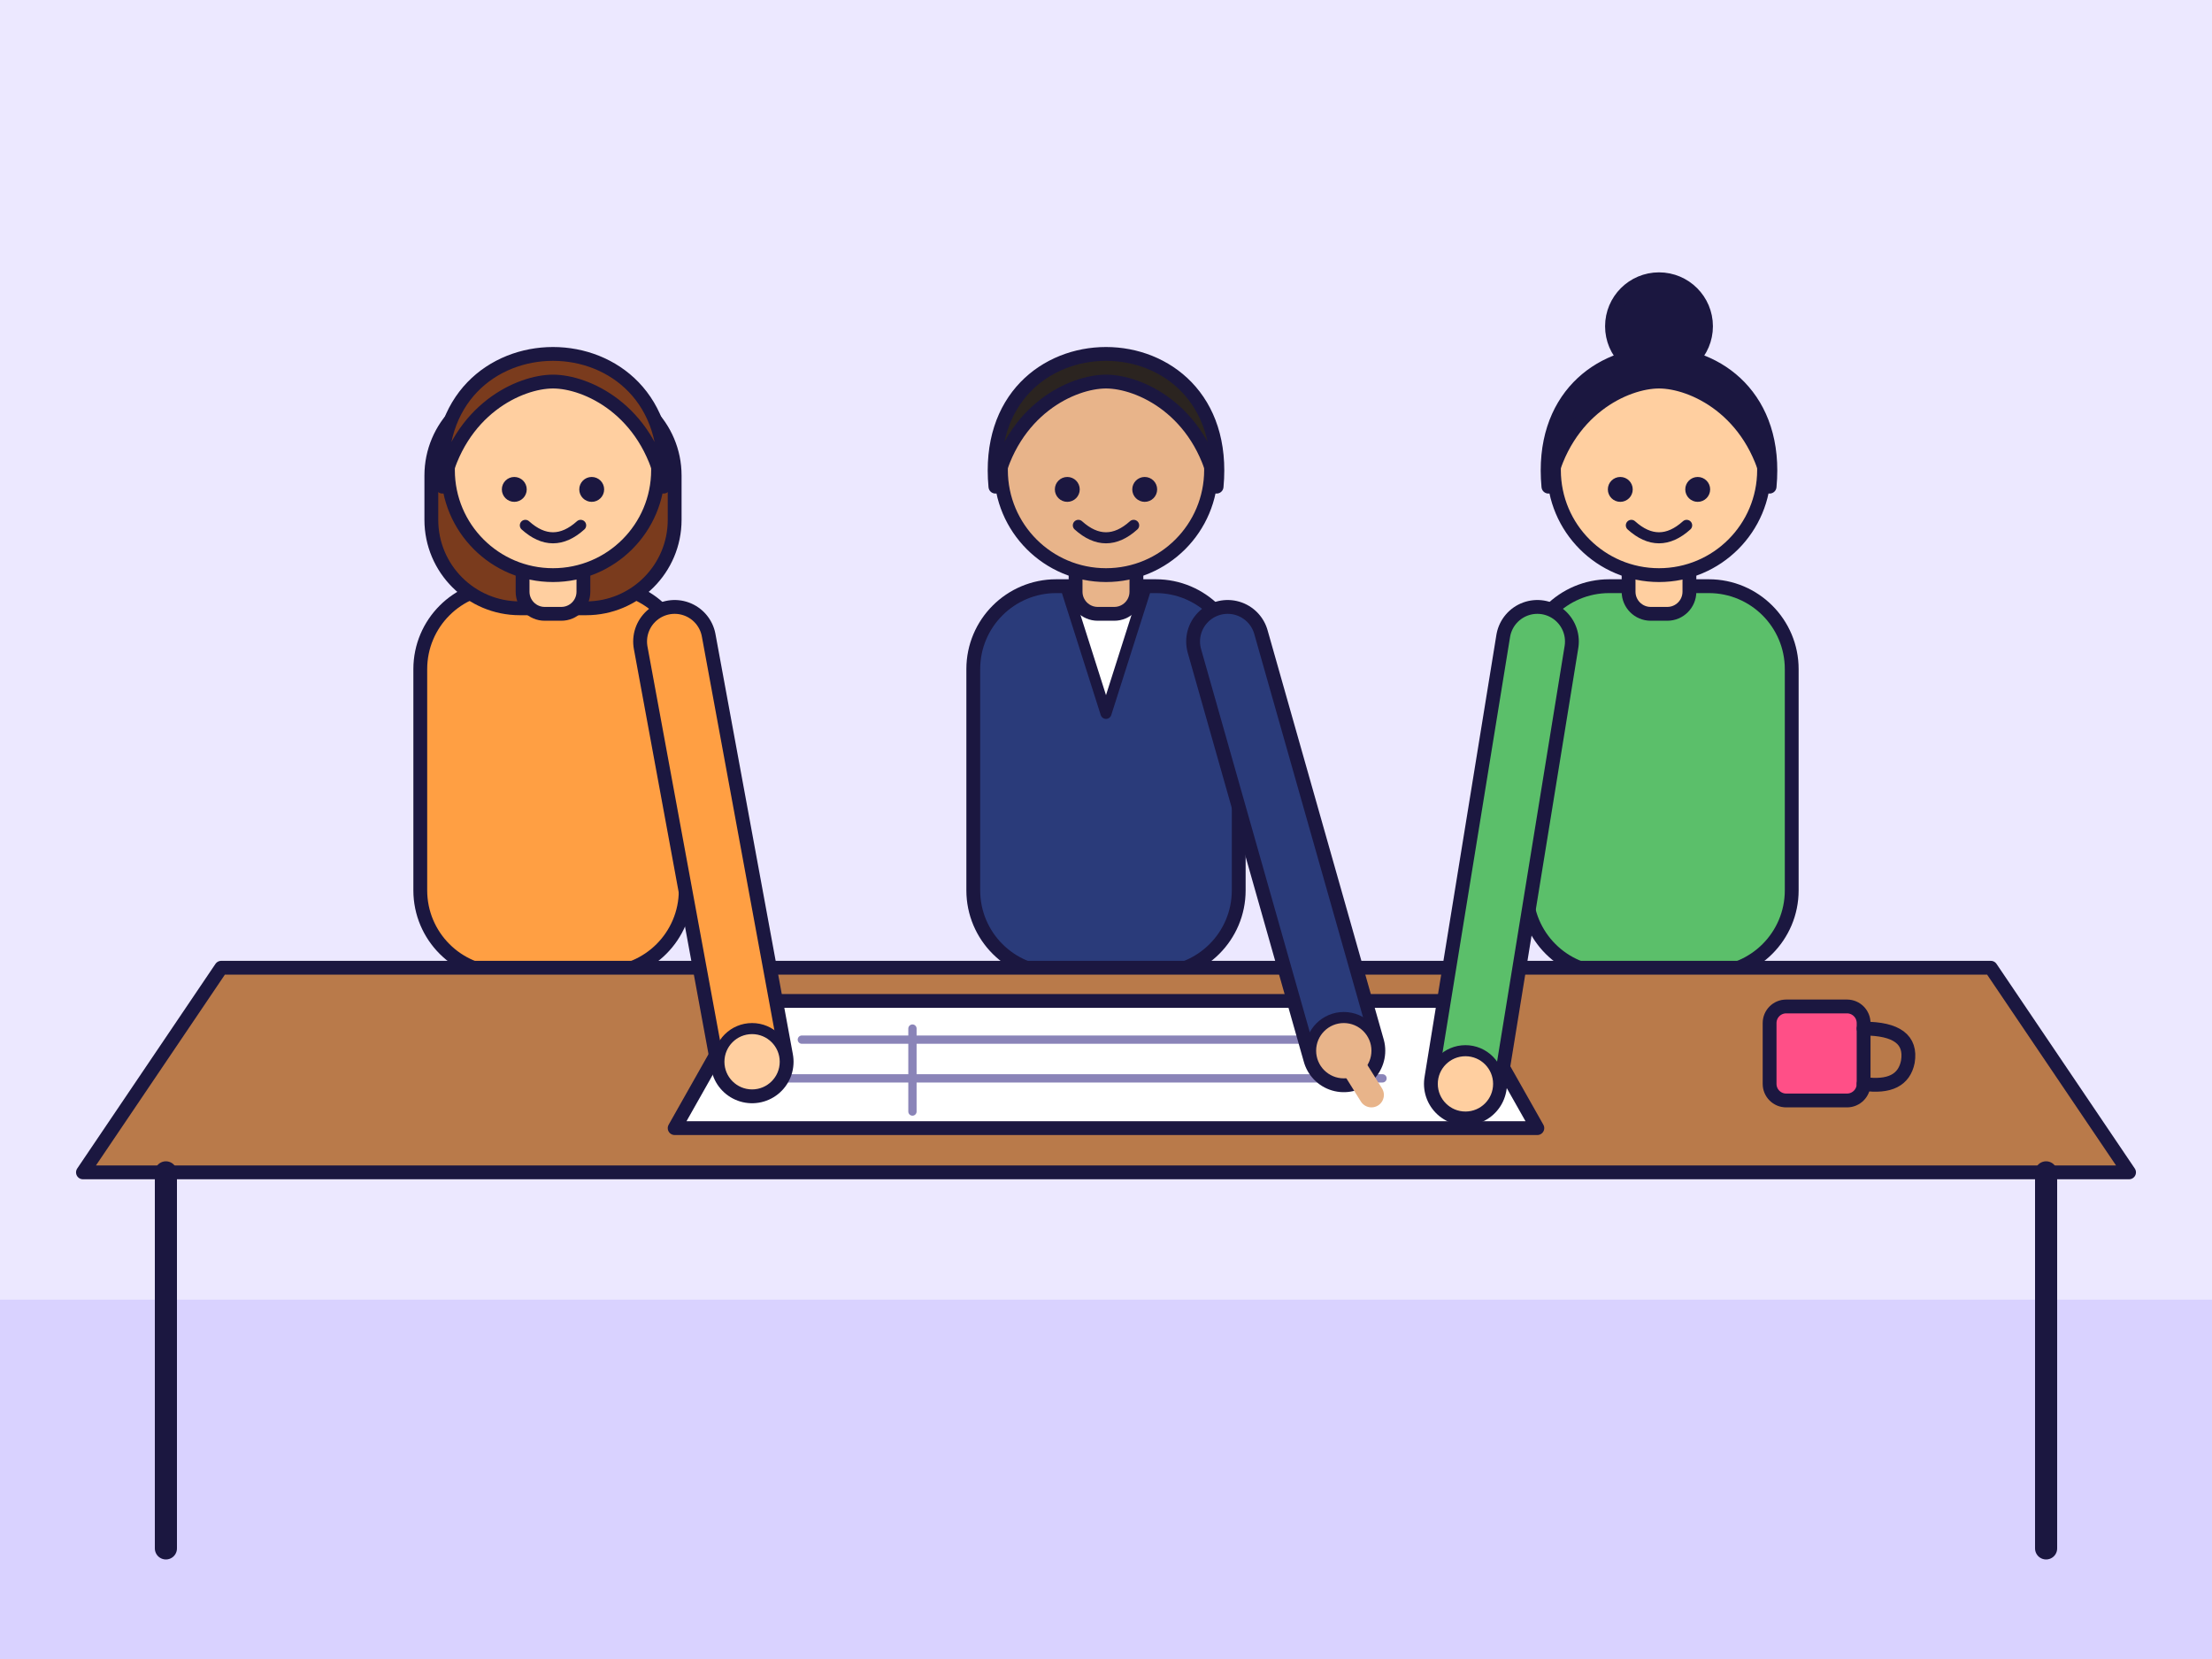
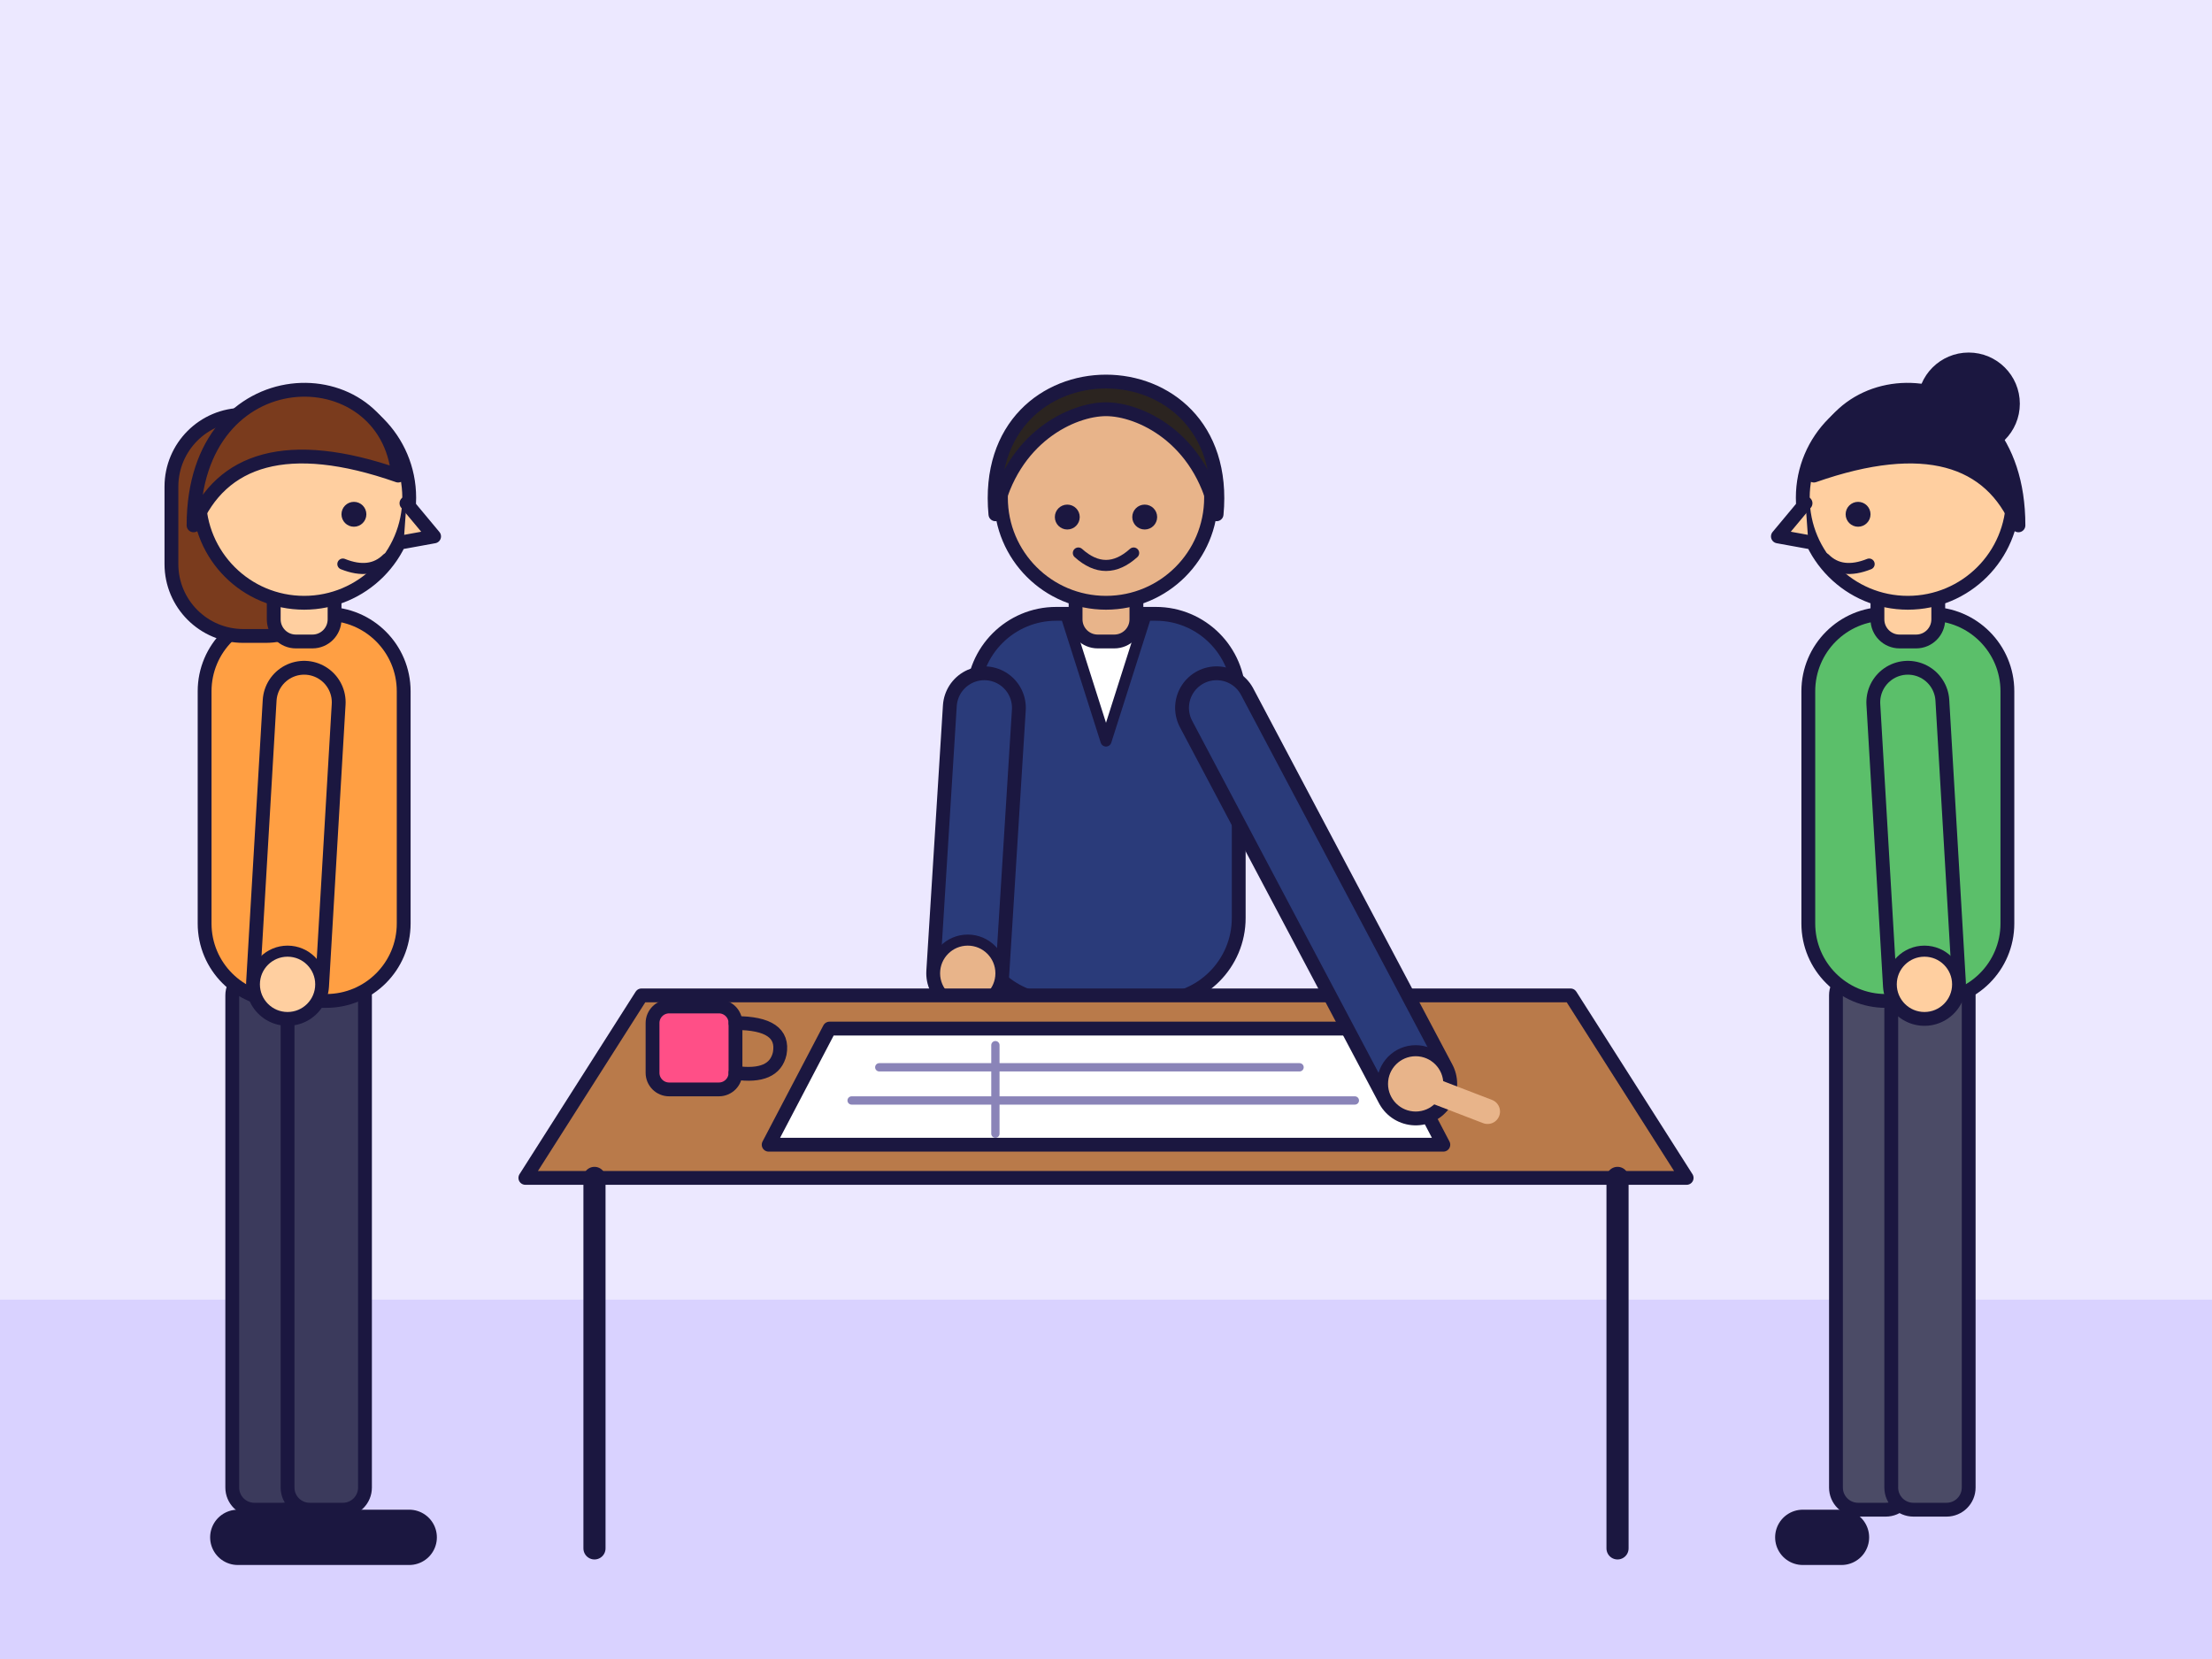
<svg xmlns="http://www.w3.org/2000/svg" viewBox="0 0 800 600" role="img">
  <rect width="800" height="600" fill="#f5f3ff" />
  <rect x="0" y="0" width="800" height="470" fill="#ece8ff" />
  <rect x="0" y="470" width="800" height="130" fill="#d9d2ff" />
  <g stroke="#1b1740" stroke-width="5" stroke-linecap="round" stroke-linejoin="round">
-     <rect x="152" y="212" width="96" height="140" rx="30" fill="#ff9f43" />
-     <rect x="156" y="140" width="88" height="80" rx="32" fill="#7a3b1d" />
-     <rect x="189" y="198" width="22" height="24" rx="8" fill="#ffcfa0" />
-     <circle cx="200" cy="170" r="38" fill="#ffcfa0" />
-     <path d="M160 176C154 112 246 112 240 176C234 148 212 138 200 138C188 138 166 148 160 176Z" fill="#7a3b1d" />
-     <circle cx="186" cy="177" r="4.5" fill="#1b1740" stroke="none" />
-     <circle cx="214" cy="177" r="4.5" fill="#1b1740" stroke="none" />
-     <path d="M190 190Q200 199 210 190" fill="none" stroke-width="4" />
-     <rect x="352" y="212" width="96" height="140" rx="30" fill="#2a3b7a" />
-     <path d="M386 214L400 258L414 214Z" fill="#ffffff" stroke-width="4" />
-     <rect x="389" y="198" width="22" height="24" rx="8" fill="#e8b48a" />
-     <circle cx="400" cy="170" r="38" fill="#e8b48a" />
-     <path d="M360 176C354 112 446 112 440 176C434 148 412 138 400 138C388 138 366 148 360 176Z" fill="#2b2420" />
-     <circle cx="386" cy="177" r="4.5" fill="#1b1740" stroke="none" />
-     <circle cx="414" cy="177" r="4.5" fill="#1b1740" stroke="none" />
-     <path d="M390 190Q400 199 410 190" fill="none" stroke-width="4" />
-     <rect x="552" y="212" width="96" height="140" rx="30" fill="#5bbf6a" />
-     <rect x="589" y="198" width="22" height="24" rx="8" fill="#ffcfa0" />
-     <circle cx="600" cy="170" r="38" fill="#ffcfa0" />
-     <circle cx="600" cy="118" r="17" fill="#1b1740" />
-     <path d="M560 176C554 112 646 112 640 176C634 148 612 138 600 138C588 138 566 148 560 176Z" fill="#1b1740" />
-     <circle cx="586" cy="177" r="4.5" fill="#1b1740" stroke="none" />
-     <circle cx="614" cy="177" r="4.5" fill="#1b1740" stroke="none" />
-     <path d="M590 190Q600 199 610 190" fill="none" stroke-width="4" />
-     <path d="M80 350H720L770 424H30Z" fill="#b97a4a" />
-     <path d="M60 424V560M740 424V560" fill="none" stroke-width="8" />
-     <path d="M270 362H530L556 408H244Z" fill="#ffffff" />
-     <path d="M290 376H480M280 390H500M330 372V402" fill="none" stroke="#8a84b8" stroke-width="3" />
-     <rect x="640" y="364" width="34" height="34" rx="6" fill="#ff4f87" />
-     <path d="M674 372Q692 372 690 384Q688 394 674 392" fill="none" />
-     <path d="M244 232L272 384" fill="none" stroke-width="30" />
-     <path d="M244 232L272 384" fill="none" stroke="#ff9f43" stroke-width="20" />
-     <circle cx="272" cy="384" r="12" fill="#ffcfa0" stroke-width="4" />
-     <path d="M556 232L530 392" fill="none" stroke-width="30" />
-     <path d="M556 232L530 392" fill="none" stroke="#5bbf6a" stroke-width="20" />
-     <circle cx="530" cy="392" r="12" fill="#ffcfa0" stroke-width="4" />
-     <path d="M444 232L486 380" fill="none" stroke-width="30" />
-     <path d="M444 232L486 380" fill="none" stroke="#2a3b7a" stroke-width="20" />
-     <circle cx="486" cy="380" r="12" fill="#e8b48a" stroke-width="4" />
-     <path d="M486 380L496 396" fill="none" stroke="#e8b48a" stroke-width="9" />
+     <rect x="84" y="352" width="26" height="194" rx="8" fill="#3b3a5c" />
+     <rect x="104" y="352" width="28" height="194" rx="8" fill="#3b3a5c" />
+     <path d="M86 556H148" fill="none" stroke-width="20" />
+     <rect x="664" y="352" width="26" height="194" rx="8" fill="#4b4b66" />
+     <rect x="684" y="352" width="28" height="194" rx="8" fill="#4b4b66" />
+     <path d="M666 556H652" fill="none" stroke-width="20" />
+     <rect x="74" y="222" width="72" height="140" rx="28" fill="#ff9f43" />
+     <rect x="62" y="150" width="60" height="80" rx="26" fill="#7a3b1d" />
+     <rect x="99" y="208" width="22" height="24" rx="8" fill="#ffcfa0" />
+     <circle cx="110" cy="180" r="38" fill="#ffcfa0" />
+     <path d="M144 172C140 128 70 128 70 190C80 166 104 158 144 172Z" fill="#7a3b1d" />
+     <circle cx="128" cy="186" r="4.5" fill="#1b1740" stroke="none" />
+     <path d="M147 182L157 194L146 196" fill="#ffcfa0" />
+     <path d="M124 204Q134 208 140 202" fill="none" stroke-width="4" />
+     <rect x="654" y="222" width="72" height="140" rx="28" fill="#5bbf6a" />
+     <rect x="679" y="208" width="22" height="24" rx="8" fill="#ffcfa0" />
+     <circle cx="690" cy="180" r="38" fill="#ffcfa0" />
+     <circle cx="712" cy="146" r="16" fill="#1b1740" />
+     <path d="M656 172C660 128 730 128 730 190C720 166 696 158 656 172Z" fill="#1b1740" />
+     <circle cx="672" cy="186" r="4.5" fill="#1b1740" stroke="none" />
+     <path d="M653 182L643 194L654 196" fill="#ffcfa0" />
+     <path d="M676 204Q666 208 660 202" fill="none" stroke-width="4" />
+     <path d="M110 254L104 356" fill="none" stroke-width="30" />
+     <path d="M110 254L104 356" fill="none" stroke="#ff9f43" stroke-width="20" />
+     <circle cx="104" cy="356" r="12" fill="#ffcfa0" stroke-width="4" />
+     <path d="M690 254L696 356" fill="none" stroke-width="30" />
+     <path d="M690 254L696 356" fill="none" stroke="#5bbf6a" stroke-width="20" />
+     <circle cx="696" cy="356" r="12" fill="#ffcfa0" stroke-width="4" />
+     <rect x="352" y="222" width="96" height="140" rx="30" fill="#2a3b7a" />
+     <path d="M386 224L400 268L414 224Z" fill="#ffffff" stroke-width="4" />
+     <rect x="389" y="208" width="22" height="24" rx="8" fill="#e8b48a" />
+     <circle cx="400" cy="180" r="38" fill="#e8b48a" />
+     <path d="M360 186C354 122 446 122 440 186C434 158 412 148 400 148C388 148 366 158 360 186Z" fill="#2b2420" />
+     <circle cx="386" cy="187" r="4.5" fill="#1b1740" stroke="none" />
+     <circle cx="414" cy="187" r="4.5" fill="#1b1740" stroke="none" />
+     <path d="M390 200Q400 209 410 200" fill="none" stroke-width="4" />
+     <path d="M356 256L350 352" fill="none" stroke-width="30" />
+     <path d="M356 256L350 352" fill="none" stroke="#2a3b7a" stroke-width="20" />
+     <circle cx="350" cy="352" r="12" fill="#e8b48a" stroke-width="4" />
+     <path d="M232 360H568L610 426H190Z" fill="#b97a4a" />
+     <path d="M215 426V560M585 426V560" fill="none" stroke-width="8" />
+     <path d="M300 372H500L522 414H278Z" fill="#ffffff" />
+     <path d="M318 386H470M308 398H490M360 378V410" fill="none" stroke="#8a84b8" stroke-width="3" />
+     <rect x="236" y="364" width="30" height="30" rx="6" fill="#ff4f87" />
+     <path d="M266 370Q284 370 282 381Q280 390 266 388" fill="none" />
+     <path d="M440 256L512 392" fill="none" stroke-width="30" />
+     <path d="M440 256L512 392" fill="none" stroke="#2a3b7a" stroke-width="20" />
+     <circle cx="512" cy="392" r="12" fill="#e8b48a" stroke-width="4" />
+     <path d="M512 392L538 402" fill="none" stroke="#e8b48a" stroke-width="9" />
  </g>
</svg>
